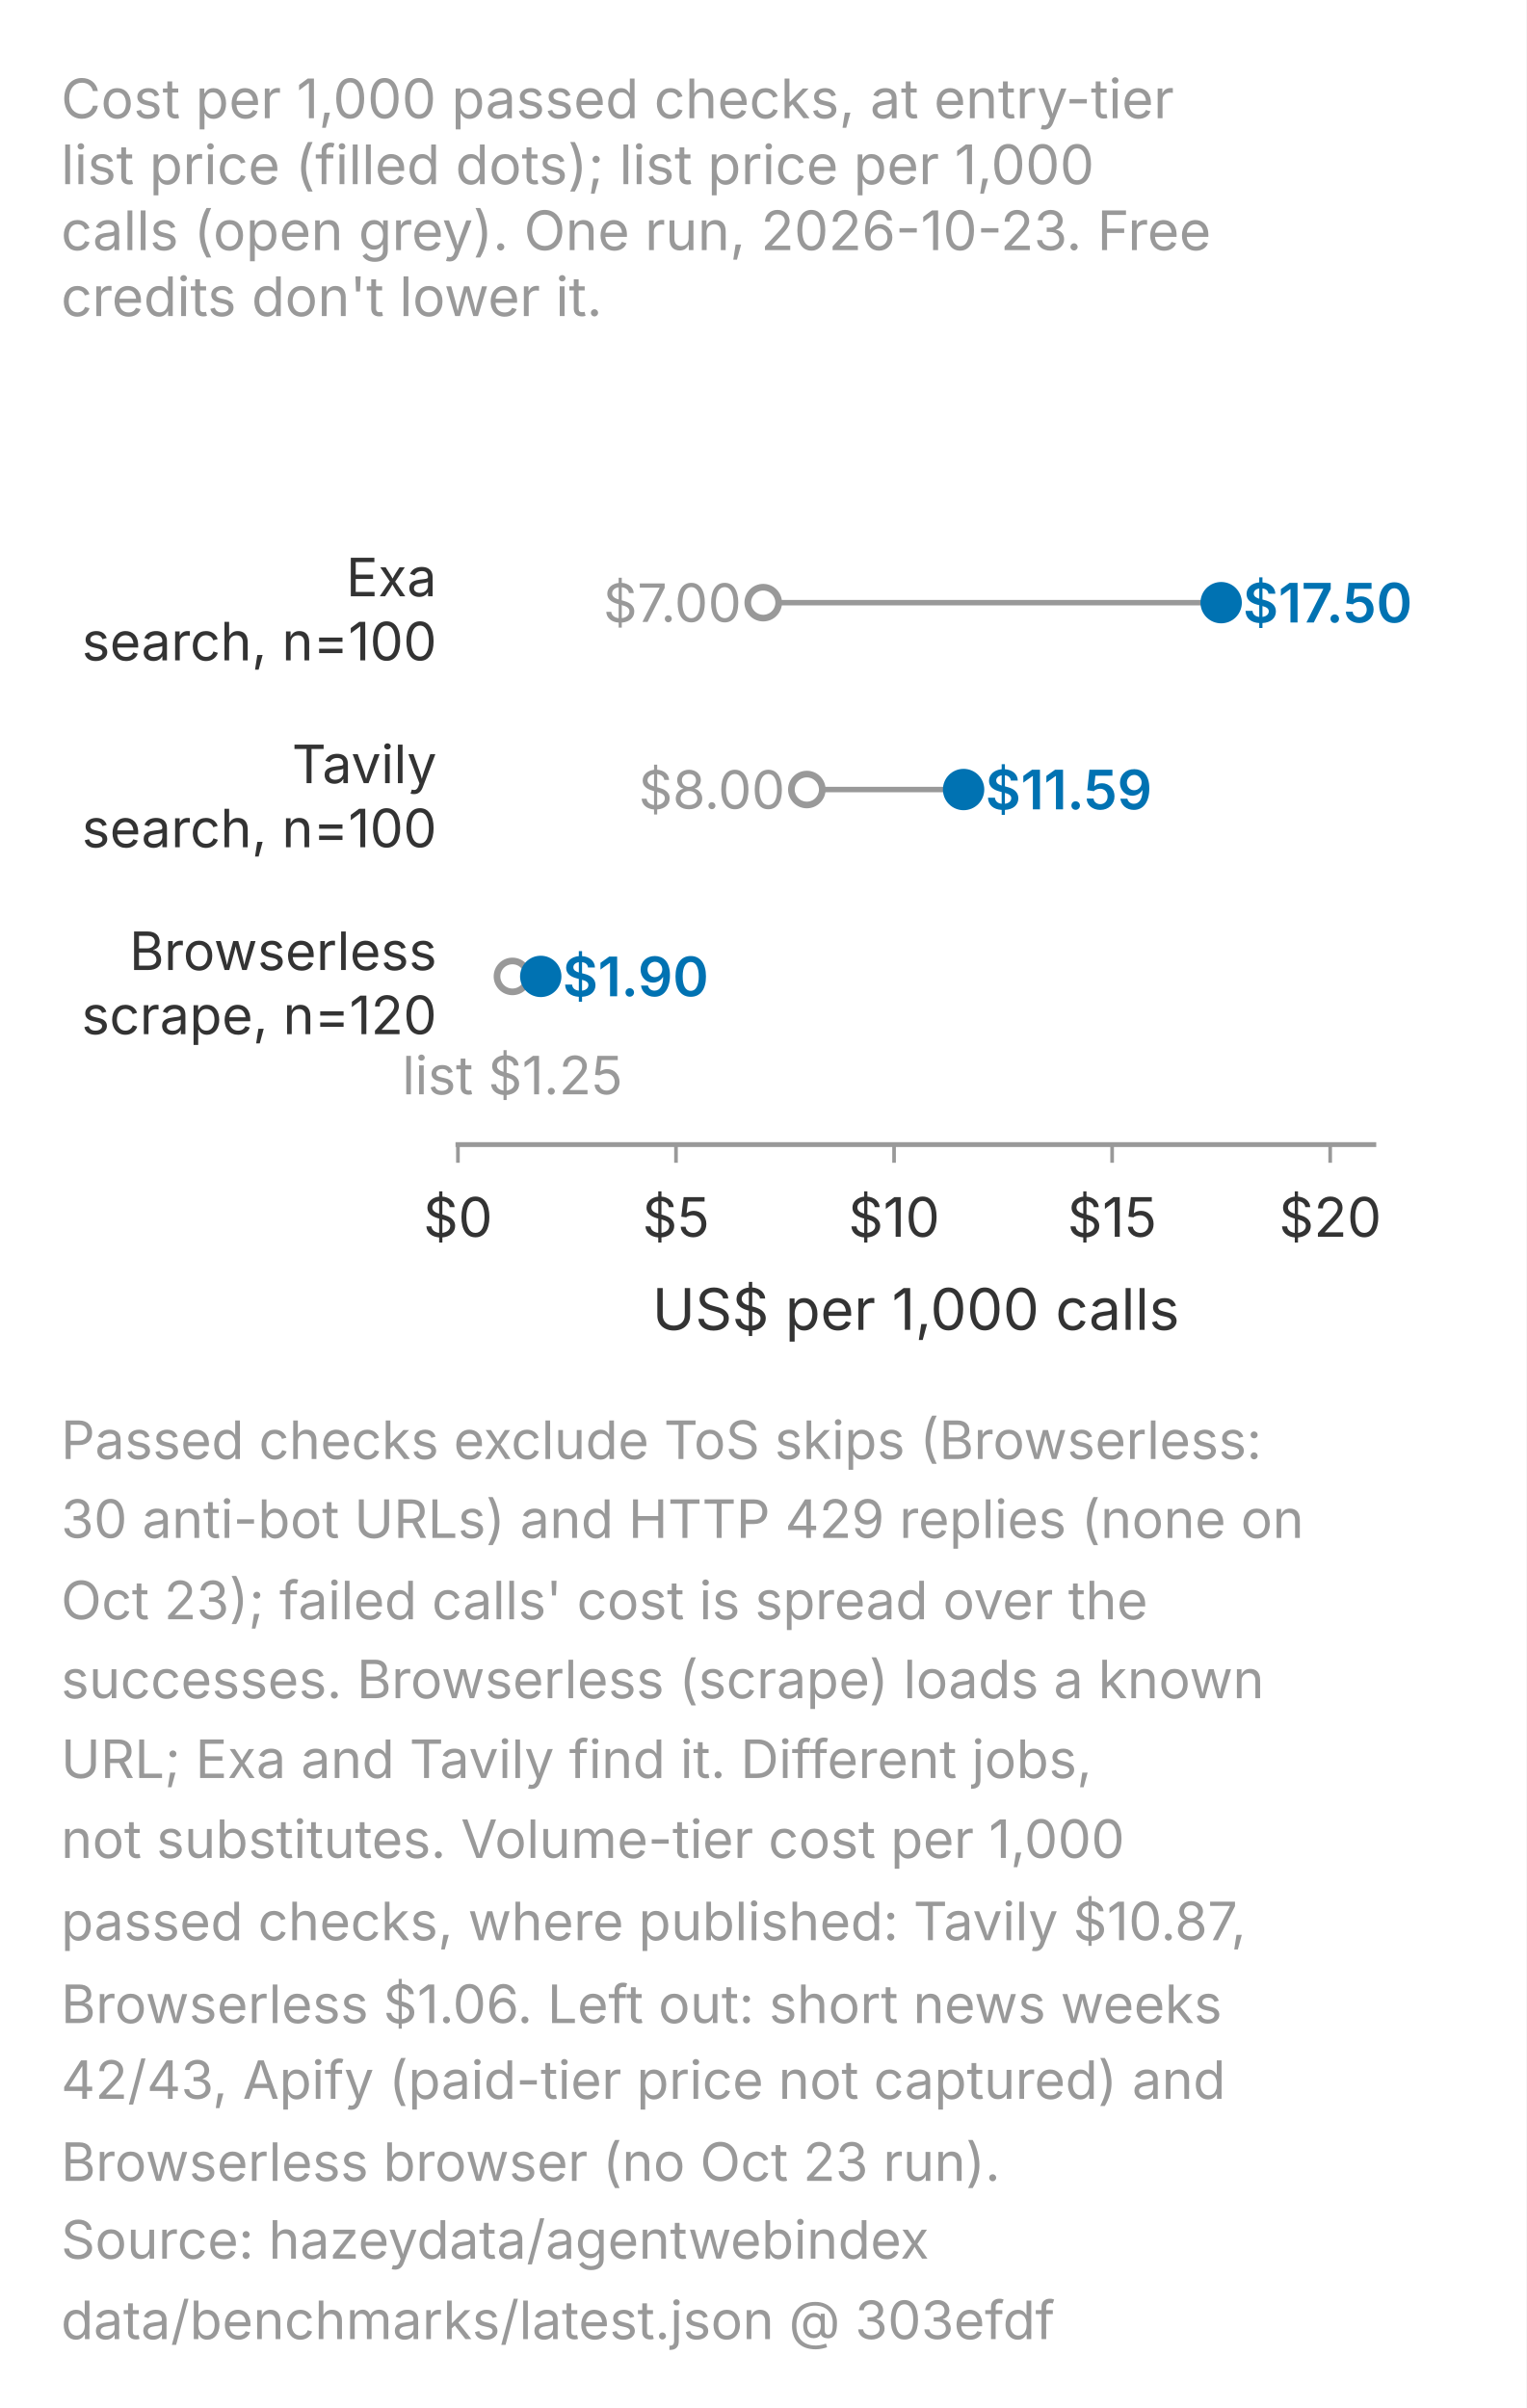
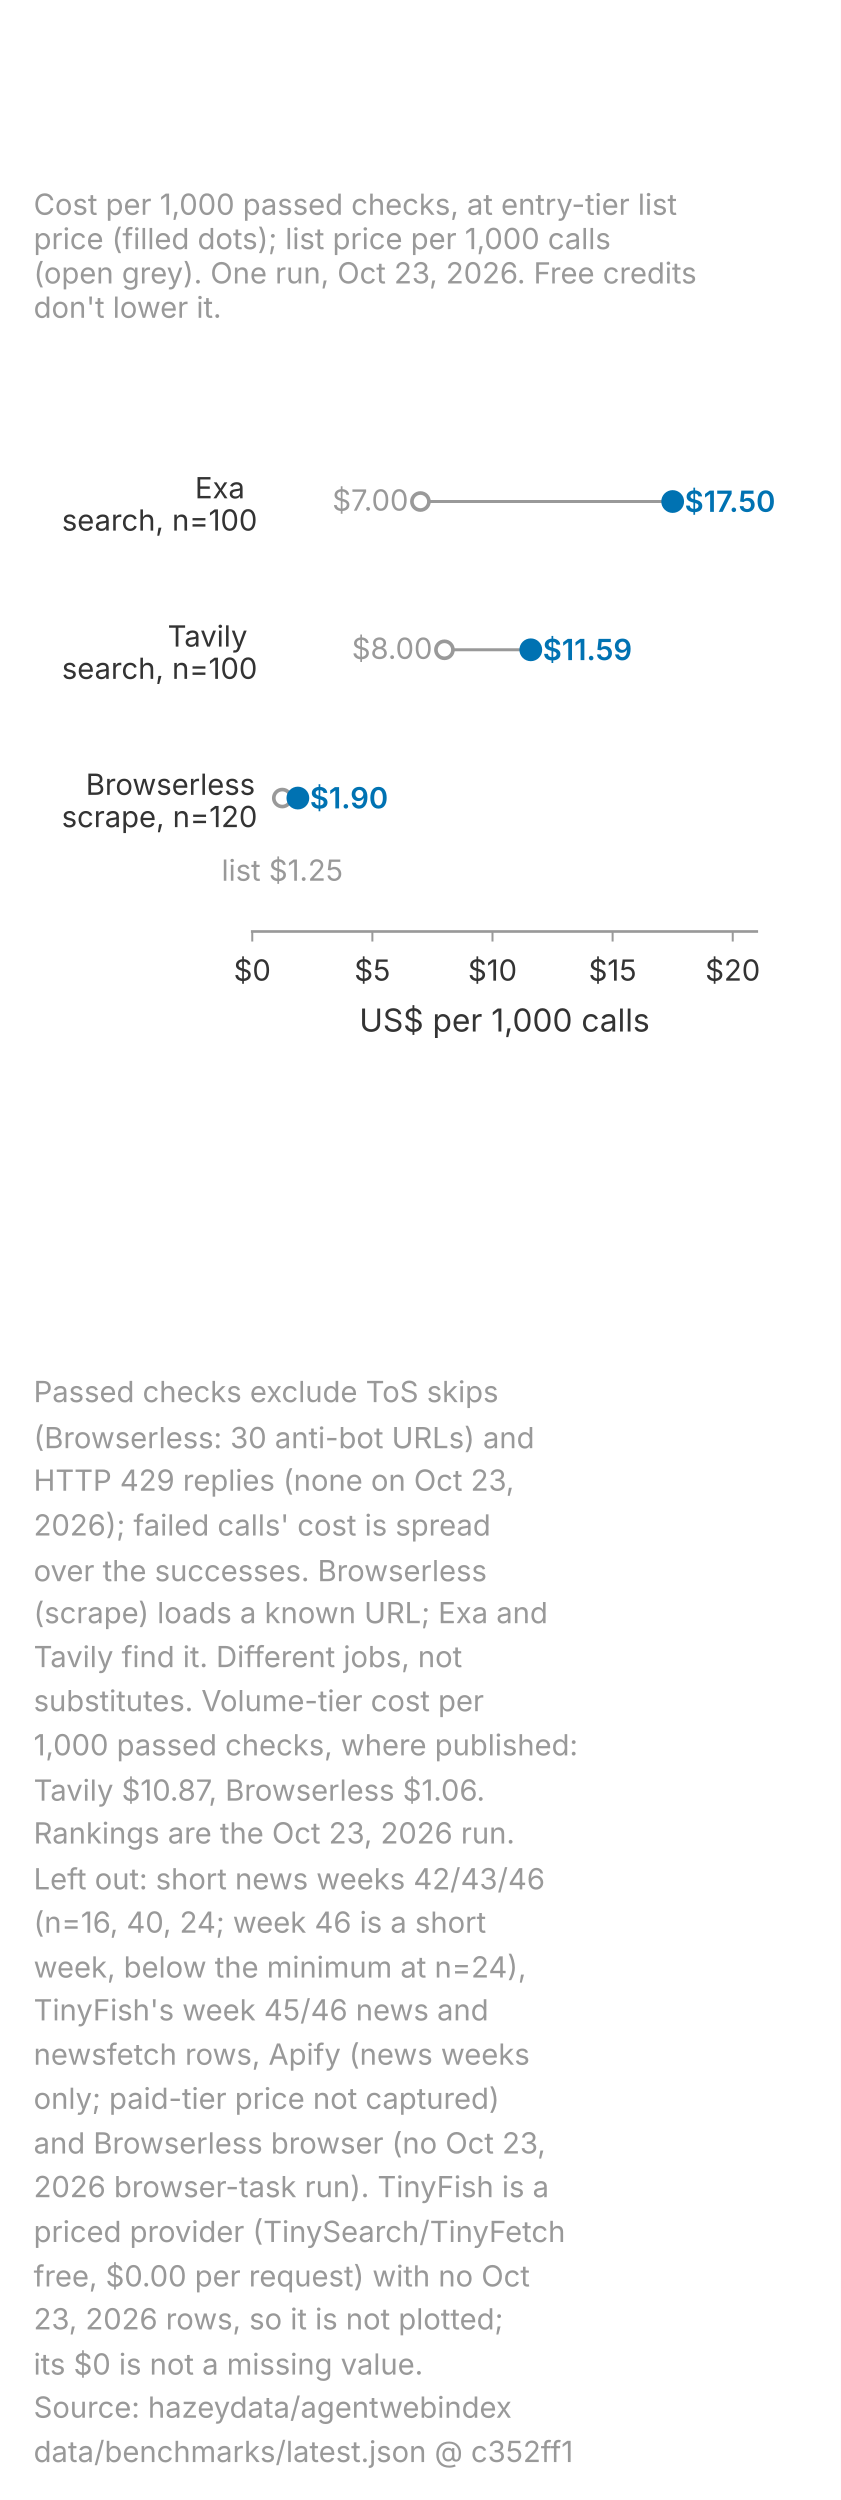
- <svg xmlns="http://www.w3.org/2000/svg" xmlns:xlink="http://www.w3.org/1999/xlink" role="img" aria-label="Exa lists cheaper than Tavily ($7.00 vs $8.00 per 1,000 calls) but costs more per 1,000 passed checks ($17.50 vs $11.59)" width="252pt" height="397.62pt" viewBox="0 0 252 397.62" version="1.1">
+ <svg xmlns="http://www.w3.org/2000/svg" xmlns:xlink="http://www.w3.org/1999/xlink" role="img" aria-label="Exa lists cheaper than Tavily ($7.00 vs $8.00 per 1,000 calls) but costs more per 1,000 passed checks ($17.50 vs $11.59)" width="252pt" height="749.25pt" viewBox="0 0 252 749.25" version="1.1">
  <defs>
    <style type="text/css">*{stroke-linejoin: round; stroke-linecap: butt}</style>
  </defs>
  <g id="figure_1">
    <g id="patch_1">
-       <path d="M 0 397.62  L 252 397.62  L 252 0  L 0 0  z " style="fill: #ffffff" />
+       <path d="M 0 749.25  L 252 749.25  L 252 0  L 0 0  z " style="fill: #ffffff" />
    </g>
    <g id="axes_1">
      <g id="patch_2">
-         <path d="M 75.6 189  L 226.8 189  L 226.8 81  L 75.6 81  z " style="fill: #ffffff" />
+         <path d="M 75.6 279.169  L 226.8 279.169  L 226.8 123.649  L 75.6 123.649  z " style="fill: #ffffff" />
      </g>
      <g id="matplotlib.axis_1">
        <g id="xtick_1">
          <g id="line2d_1">
            <defs>
-               <path id="me4e47dd6b0" d="M 0 0  L 0 3  " style="stroke: #999999; stroke-width: 0.6" />
+               <path id="mb1d280bcf8" d="M 0 0  L 0 3  " style="stroke: #999999; stroke-width: 0.6" />
            </defs>
            <g>
-               <use xlink:href="#me4e47dd6b0" x="75.6" y="189" style="fill: #999999; stroke: #999999; stroke-width: 0.6" />
+               <use xlink:href="#mb1d280bcf8" x="75.6" y="279.169" style="fill: #999999; stroke: #999999; stroke-width: 0.6" />
            </g>
          </g>
          <g id="text_1">
-             <text style="font-size: 9px; font-family: 'Inter', sans-serif; text-anchor: middle; fill: #333333" x="75.6" y="204.219" transform="rotate(-0 75.6 204.2188)">$0</text>
+             <text style="font-size: 8.75px; font-family: 'Inter', sans-serif; text-anchor: middle; fill: #333333" x="75.6" y="293.903" transform="rotate(-0 75.6 293.9031)">$0</text>
          </g>
        </g>
        <g id="xtick_2">
          <g id="line2d_2">
            <g>
-               <use xlink:href="#me4e47dd6b0" x="111.6" y="189" style="fill: #999999; stroke: #999999; stroke-width: 0.6" />
+               <use xlink:href="#mb1d280bcf8" x="111.6" y="279.169" style="fill: #999999; stroke: #999999; stroke-width: 0.6" />
            </g>
          </g>
          <g id="text_2">
-             <text style="font-size: 9px; font-family: 'Inter', sans-serif; text-anchor: middle; fill: #333333" x="111.6" y="204.219" transform="rotate(-0 111.6 204.2188)">$5</text>
+             <text style="font-size: 8.75px; font-family: 'Inter', sans-serif; text-anchor: middle; fill: #333333" x="111.6" y="293.903" transform="rotate(-0 111.6 293.9031)">$5</text>
          </g>
        </g>
        <g id="xtick_3">
          <g id="line2d_3">
            <g>
-               <use xlink:href="#me4e47dd6b0" x="147.6" y="189" style="fill: #999999; stroke: #999999; stroke-width: 0.6" />
+               <use xlink:href="#mb1d280bcf8" x="147.6" y="279.169" style="fill: #999999; stroke: #999999; stroke-width: 0.6" />
            </g>
          </g>
          <g id="text_3">
-             <text style="font-size: 9px; font-family: 'Inter', sans-serif; text-anchor: middle; fill: #333333" x="147.6" y="204.219" transform="rotate(-0 147.6 204.2188)">$10</text>
+             <text style="font-size: 8.75px; font-family: 'Inter', sans-serif; text-anchor: middle; fill: #333333" x="147.6" y="293.903" transform="rotate(-0 147.6 293.9031)">$10</text>
          </g>
        </g>
        <g id="xtick_4">
          <g id="line2d_4">
            <g>
-               <use xlink:href="#me4e47dd6b0" x="183.6" y="189" style="fill: #999999; stroke: #999999; stroke-width: 0.6" />
+               <use xlink:href="#mb1d280bcf8" x="183.6" y="279.169" style="fill: #999999; stroke: #999999; stroke-width: 0.6" />
            </g>
          </g>
          <g id="text_4">
-             <text style="font-size: 9px; font-family: 'Inter', sans-serif; text-anchor: middle; fill: #333333" x="183.6" y="204.219" transform="rotate(-0 183.6 204.2188)">$15</text>
+             <text style="font-size: 8.75px; font-family: 'Inter', sans-serif; text-anchor: middle; fill: #333333" x="183.6" y="293.903" transform="rotate(-0 183.6 293.9031)">$15</text>
          </g>
        </g>
        <g id="xtick_5">
          <g id="line2d_5">
            <g>
-               <use xlink:href="#me4e47dd6b0" x="219.6" y="189" style="fill: #999999; stroke: #999999; stroke-width: 0.6" />
+               <use xlink:href="#mb1d280bcf8" x="219.6" y="279.169" style="fill: #999999; stroke: #999999; stroke-width: 0.6" />
            </g>
          </g>
          <g id="text_5">
-             <text style="font-size: 9px; font-family: 'Inter', sans-serif; text-anchor: middle; fill: #333333" x="219.6" y="204.219" transform="rotate(-0 219.6 204.2188)">$20</text>
+             <text style="font-size: 8.75px; font-family: 'Inter', sans-serif; text-anchor: middle; fill: #333333" x="219.6" y="293.903" transform="rotate(-0 219.6 293.9031)">$20</text>
          </g>
        </g>
        <g id="text_6">
-           <text style="font-size: 9.5px; font-family: 'Inter', sans-serif; text-anchor: middle; fill: #333333" x="151.2" y="219.593" transform="rotate(-0 151.2 219.5928)">US$ per 1,000 calls</text>
+           <text style="font-size: 9.5px; font-family: 'Inter', sans-serif; text-anchor: middle; fill: #333333" x="151.2" y="309.157" transform="rotate(-0 151.2 309.1565)">US$ per 1,000 calls</text>
        </g>
      </g>
      <g id="matplotlib.axis_2">
        <g id="ytick_1">
          <g id="line2d_6" />
          <g id="text_7">
-             <text style="font-size: 8.75px; font-family: 'Inter', sans-serif; fill: #333333" transform="translate(21.36914 160.1733)">Browserless</text>
-             <text style="font-size: 8.75px; font-family: 'Inter', sans-serif; fill: #333333" transform="translate(13.46133 170.7604)">scrape, n=120</text>
+             <text style="font-size: 8.75px; font-family: 'Inter', sans-serif; fill: #333333" transform="translate(25.7175 238.213)">Browserless</text>
+             <text style="font-size: 8.75px; font-family: 'Inter', sans-serif; fill: #333333" transform="translate(18.4875 247.8927)">scrape, n=120</text>
          </g>
        </g>
        <g id="ytick_2">
          <g id="line2d_7" />
          <g id="text_8">
-             <text style="font-size: 8.75px; font-family: 'Inter', sans-serif; fill: #333333" transform="translate(48.19199 129.3161)">Tavily</text>
-             <text style="font-size: 8.75px; font-family: 'Inter', sans-serif; fill: #333333" transform="translate(13.52012 139.9033)">search, n=100</text>
+             <text style="font-size: 8.75px; font-family: 'Inter', sans-serif; fill: #333333" transform="translate(50.24125 193.7788)">Tavily</text>
+             <text style="font-size: 8.75px; font-family: 'Inter', sans-serif; fill: #333333" transform="translate(18.54125 203.4585)">search, n=100</text>
          </g>
        </g>
        <g id="ytick_3">
          <g id="line2d_8" />
          <g id="text_9">
-             <text style="font-size: 8.75px; font-family: 'Inter', sans-serif; fill: #333333" transform="translate(57.14981 98.45899)">Exa</text>
-             <text style="font-size: 8.75px; font-family: 'Inter', sans-serif; fill: #333333" transform="translate(13.52012 109.0461)">search, n=100</text>
+             <text style="font-size: 8.75px; font-family: 'Inter', sans-serif; fill: #333333" transform="translate(58.43125 149.3445)">Exa</text>
+             <text style="font-size: 8.75px; font-family: 'Inter', sans-serif; fill: #333333" transform="translate(18.54125 159.0242)">search, n=100</text>
          </g>
        </g>
      </g>
      <g id="line2d_9">
-         <path d="M 126 99.514  L 201.6 99.514  " clip-path="url(#p3928489941)" style="fill: none; stroke: #999999; stroke-width: 0.9; stroke-linecap: round" />
+         <path d="M 126 150.309  L 201.6 150.309  " clip-path="url(#pe5035ddfef)" style="fill: none; stroke: #999999; stroke-width: 0.9; stroke-linecap: round" />
      </g>
      <g id="line2d_10">
-         <path d="M 133.2 130.371  L 159.078 130.371  " clip-path="url(#p3928489941)" style="fill: none; stroke: #999999; stroke-width: 0.9; stroke-linecap: round" />
+         <path d="M 133.2 194.744  L 159.078 194.744  " clip-path="url(#pe5035ddfef)" style="fill: none; stroke: #999999; stroke-width: 0.9; stroke-linecap: round" />
      </g>
      <g id="line2d_11">
-         <path d="M 84.6 161.229  L 89.271 161.229  " clip-path="url(#p3928489941)" style="fill: none; stroke: #999999; stroke-width: 0.9; stroke-linecap: round" />
+         <path d="M 84.6 239.178  L 89.271 239.178  " clip-path="url(#pe5035ddfef)" style="fill: none; stroke: #999999; stroke-width: 0.9; stroke-linecap: round" />
      </g>
      <g id="patch_3">
-         <path d="M 75.6 189  L 226.8 189  " style="fill: none; stroke: #999999; stroke-width: 0.8; stroke-linejoin: miter; stroke-linecap: square" />
+         <path d="M 75.6 279.169  L 226.8 279.169  " style="fill: none; stroke: #999999; stroke-width: 0.8; stroke-linejoin: miter; stroke-linecap: square" />
      </g>
      <g id="PathCollection_1">
        <defs>
-           <path id="m12ecaebea2" d="M 0 2.55  C 0.676 2.55 1.325 2.281 1.803 1.803  C 2.281 1.325 2.55 0.676 2.55 0  C 2.55 -0.676 2.281 -1.325 1.803 -1.803  C 1.325 -2.281 0.676 -2.55 0 -2.55  C -0.676 -2.55 -1.325 -2.281 -1.803 -1.803  C -2.281 -1.325 -2.55 -0.676 -2.55 0  C -2.55 0.676 -2.281 1.325 -1.803 1.803  C -1.325 2.281 -0.676 2.55 0 2.55  z " style="stroke: #999999; stroke-width: 1.1" />
+           <path id="mdea7b485a0" d="M 0 2.55  C 0.676 2.55 1.325 2.281 1.803 1.803  C 2.281 1.325 2.55 0.676 2.55 0  C 2.55 -0.676 2.281 -1.325 1.803 -1.803  C 1.325 -2.281 0.676 -2.55 0 -2.55  C -0.676 -2.55 -1.325 -2.281 -1.803 -1.803  C -2.281 -1.325 -2.55 -0.676 -2.55 0  C -2.55 0.676 -2.281 1.325 -1.803 1.803  C -1.325 2.281 -0.676 2.55 0 2.55  z " style="stroke: #999999; stroke-width: 1.1" />
        </defs>
-         <g clip-path="url(#p3928489941)">
-           <use xlink:href="#m12ecaebea2" x="126" y="99.514" style="fill: #ffffff; stroke: #999999; stroke-width: 1.1" />
+         <g clip-path="url(#pe5035ddfef)">
+           <use xlink:href="#mdea7b485a0" x="126" y="150.309" style="fill: #ffffff; stroke: #999999; stroke-width: 1.1" />
        </g>
      </g>
      <g id="text_10">
-         <text style="font-weight: 600; font-size: 9px; font-family: 'Inter', sans-serif; text-anchor: start; fill: #0072b2" x="205.2" y="102.788" transform="rotate(-0 205.2 102.7882)">$17.50</text>
+         <text style="font-weight: 600; font-size: 8.75px; font-family: 'Inter', sans-serif; text-anchor: start; fill: #0072b2" x="205.2" y="153.401" transform="rotate(-0 205.2 153.4014)">$17.50</text>
      </g>
      <g id="text_11">
-         <text style="font-size: 8.75px; font-family: 'Inter', sans-serif; text-anchor: end; fill: #999999" x="122.4" y="102.697" transform="rotate(-0 122.4 102.6973)">$7.00</text>
+         <text style="font-size: 8.75px; font-family: 'Inter', sans-serif; text-anchor: end; fill: #999999" x="122.4" y="153.038" transform="rotate(-0 122.4 153.0376)">$7.00</text>
      </g>
      <g id="PathCollection_2">
-         <g clip-path="url(#p3928489941)">
-           <use xlink:href="#m12ecaebea2" x="133.2" y="130.371" style="fill: #ffffff; stroke: #999999; stroke-width: 1.1" />
+         <g clip-path="url(#pe5035ddfef)">
+           <use xlink:href="#mdea7b485a0" x="133.2" y="194.744" style="fill: #ffffff; stroke: #999999; stroke-width: 1.1" />
        </g>
      </g>
      <g id="text_12">
-         <text style="font-weight: 600; font-size: 9px; font-family: 'Inter', sans-serif; text-anchor: start; fill: #0072b2" x="162.678" y="133.645" transform="rotate(-0 162.6783 133.6454)">$11.59</text>
+         <text style="font-weight: 600; font-size: 8.75px; font-family: 'Inter', sans-serif; text-anchor: start; fill: #0072b2" x="162.678" y="197.836" transform="rotate(-0 162.6783 197.8356)">$11.59</text>
      </g>
      <g id="text_13">
-         <text style="font-size: 8.75px; font-family: 'Inter', sans-serif; text-anchor: end; fill: #999999" x="129.6" y="133.554" transform="rotate(-0 129.6 133.5544)">$8.00</text>
+         <text style="font-size: 8.75px; font-family: 'Inter', sans-serif; text-anchor: end; fill: #999999" x="129.6" y="197.472" transform="rotate(-0 129.6 197.4719)">$8.00</text>
      </g>
      <g id="PathCollection_3">
-         <g clip-path="url(#p3928489941)">
-           <use xlink:href="#m12ecaebea2" x="84.6" y="161.229" style="fill: #ffffff; stroke: #999999; stroke-width: 1.1" />
+         <g clip-path="url(#pe5035ddfef)">
+           <use xlink:href="#mdea7b485a0" x="84.6" y="239.178" style="fill: #ffffff; stroke: #999999; stroke-width: 1.1" />
        </g>
      </g>
      <g id="text_14">
-         <text style="font-weight: 600; font-size: 9px; font-family: 'Inter', sans-serif; text-anchor: start; fill: #0072b2" x="92.871" y="164.502" transform="rotate(-0 92.87089 164.5025)">$1.90</text>
+         <text style="font-weight: 600; font-size: 8.75px; font-family: 'Inter', sans-serif; text-anchor: start; fill: #0072b2" x="92.871" y="242.27" transform="rotate(-0 92.87089 242.2699)">$1.90</text>
      </g>
      <g id="text_15">
-         <text style="font-size: 8.75px; font-family: 'Inter', sans-serif; text-anchor: middle; fill: #999999" x="84.6" y="180.705" transform="rotate(-0 84.6 180.7051)">list $1.25</text>
+         <text style="font-size: 8.75px; font-family: 'Inter', sans-serif; text-anchor: middle; fill: #999999" x="84.6" y="263.959" transform="rotate(-0 84.6 263.9591)">list $1.25</text>
      </g>
      <g id="PathCollection_4">
        <defs>
-           <path id="m93f6e43776" d="M 0 2.915  C 0.773 2.915 1.515 2.608 2.062 2.062  C 2.608 1.515 2.915 0.773 2.915 0  C 2.915 -0.773 2.608 -1.515 2.062 -2.062  C 1.515 -2.608 0.773 -2.915 0 -2.915  C -0.773 -2.915 -1.515 -2.608 -2.062 -2.062  C -2.608 -1.515 -2.915 -0.773 -2.915 0  C -2.915 0.773 -2.608 1.515 -2.062 2.062  C -1.515 2.608 -0.773 2.915 0 2.915  z " style="stroke: #0072b2" />
+           <path id="me1b3df4117" d="M 0 2.915  C 0.773 2.915 1.515 2.608 2.062 2.062  C 2.608 1.515 2.915 0.773 2.915 0  C 2.915 -0.773 2.608 -1.515 2.062 -2.062  C 1.515 -2.608 0.773 -2.915 0 -2.915  C -0.773 -2.915 -1.515 -2.608 -2.062 -2.062  C -2.608 -1.515 -2.915 -0.773 -2.915 0  C -2.915 0.773 -2.608 1.515 -2.062 2.062  C -1.515 2.608 -0.773 2.915 0 2.915  z " style="stroke: #0072b2" />
        </defs>
-         <g clip-path="url(#p3928489941)">
-           <use xlink:href="#m93f6e43776" x="201.6" y="99.514" style="fill: #0072b2; stroke: #0072b2" />
+         <g clip-path="url(#pe5035ddfef)">
+           <use xlink:href="#me1b3df4117" x="201.6" y="150.309" style="fill: #0072b2; stroke: #0072b2" />
        </g>
      </g>
      <g id="PathCollection_5">
-         <g clip-path="url(#p3928489941)">
-           <use xlink:href="#m93f6e43776" x="159.078" y="130.371" style="fill: #0072b2; stroke: #0072b2" />
+         <g clip-path="url(#pe5035ddfef)">
+           <use xlink:href="#me1b3df4117" x="159.078" y="194.744" style="fill: #0072b2; stroke: #0072b2" />
        </g>
      </g>
      <g id="PathCollection_6">
-         <g clip-path="url(#p3928489941)">
-           <use xlink:href="#m93f6e43776" x="89.271" y="161.229" style="fill: #0072b2; stroke: #0072b2" />
-         </g>
-       </g>
-     </g>
-     <g id="text_16">
-       <text style="font-size: 9px; font-family: 'Inter', sans-serif; fill: #999999" transform="translate(10.08 19.51875)">Cost per 1,000 passed checks, at entry-tier</text>
-       <text style="font-size: 9px; font-family: 'Inter', sans-serif; fill: #999999" transform="translate(10.08 30.4084)">list price (filled dots); list price per 1,000</text>
-       <text style="font-size: 9px; font-family: 'Inter', sans-serif; fill: #999999" transform="translate(10.08 41.29805)">calls (open grey). One run, 2026-10-23. Free</text>
-       <text style="font-size: 9px; font-family: 'Inter', sans-serif; fill: #999999" transform="translate(10.08 52.18769)">credits don't lower it.</text>
+         <g clip-path="url(#pe5035ddfef)">
+           <use xlink:href="#me1b3df4117" x="89.271" y="239.178" style="fill: #0072b2; stroke: #0072b2" />
+         </g>
+       </g>
    </g>
    <g id="text_17">
-       <text style="font-size: 8.75px; font-family: 'Inter', sans-serif; fill: #999999" transform="translate(10.08 240.9154)">Passed checks exclude ToS skips (Browserless:</text>
-       <text style="font-size: 8.75px; font-family: 'Inter', sans-serif; fill: #999999" transform="translate(10.08 253.9484)">30 anti-bot URLs) and HTTP 429 replies (none on</text>
-       <text style="font-size: 8.75px; font-family: 'Inter', sans-serif; fill: #999999" transform="translate(10.08 267.3833)">Oct 23); failed calls' cost is spread over the</text>
-       <text style="font-size: 8.75px; font-family: 'Inter', sans-serif; fill: #999999" transform="translate(10.08 280.4163)">successes. Browserless (scrape) loads a known</text>
-       <text style="font-size: 8.75px; font-family: 'Inter', sans-serif; fill: #999999" transform="translate(10.08 293.588)">URL; Exa and Tavily find it. Different jobs,</text>
-       <text style="font-size: 8.75px; font-family: 'Inter', sans-serif; fill: #999999" transform="translate(10.08 306.794)">not substitutes. Volume-tier cost per 1,000</text>
-       <text style="font-size: 8.75px; font-family: 'Inter', sans-serif; fill: #999999" transform="translate(10.08 320.3724)">passed checks, where published: Tavily $10.87,</text>
-       <text style="font-size: 8.75px; font-family: 'Inter', sans-serif; fill: #999999" transform="translate(10.08 334.0507)">Browserless $1.06. Left out: short news weeks</text>
-       <text style="font-size: 8.75px; font-family: 'Inter', sans-serif; fill: #999999" transform="translate(10.08 346.569)">42/43, Apify (paid-tier price not captured) and</text>
-       <text style="font-size: 8.75px; font-family: 'Inter', sans-serif; fill: #999999" transform="translate(10.08 360.1167)">Browserless browser (no Oct 23 run).</text>
-       <text style="font-size: 8.75px; font-family: 'Inter', sans-serif; fill: #999999" transform="translate(10.08 372.9576)">Source: hazeydata/agentwebindex</text>
-       <text style="font-size: 8.75px; font-family: 'Inter', sans-serif; fill: #999999" transform="translate(10.08 386.2428)">data/benchmarks/latest.json @ 303efdf</text>
+       <text style="font-size: 8.75px; font-family: 'Inter', sans-serif; fill: #999999" transform="translate(10.08 64.38313)">Cost per 1,000 passed checks, at entry-tier list</text>
+       <text style="font-size: 8.75px; font-family: 'Inter', sans-serif; fill: #999999" transform="translate(10.08 74.66779)">price (filled dots); list price per 1,000 calls</text>
+       <text style="font-size: 8.75px; font-family: 'Inter', sans-serif; fill: #999999" transform="translate(10.08 84.95246)">(open grey). One run, Oct 23, 2026. Free credits</text>
+       <text style="font-size: 8.75px; font-family: 'Inter', sans-serif; fill: #999999" transform="translate(10.08 95.23713)">don't lower it.</text>
+     </g>
+     <g id="text_18">
+       <text style="font-size: 8.75px; font-family: 'Inter', sans-serif; fill: #999999" transform="translate(10.08 420.2129)">Passed checks exclude ToS skips</text>
+       <text style="font-size: 8.75px; font-family: 'Inter', sans-serif; fill: #999999" transform="translate(10.08 434.0347)">(Browserless: 30 anti-bot URLs) and</text>
+       <text style="font-size: 8.75px; font-family: 'Inter', sans-serif; fill: #999999" transform="translate(10.08 446.771)">HTTP 429 replies (none on Oct 23,</text>
+       <text style="font-size: 8.75px; font-family: 'Inter', sans-serif; fill: #999999" transform="translate(10.08 460.206)">2026); failed calls' cost is spread</text>
+       <text style="font-size: 8.75px; font-family: 'Inter', sans-serif; fill: #999999" transform="translate(10.08 473.8856)">over the successes. Browserless</text>
+       <text style="font-size: 8.75px; font-family: 'Inter', sans-serif; fill: #999999" transform="translate(10.08 486.4729)">(scrape) loads a known URL; Exa and</text>
+       <text style="font-size: 8.75px; font-family: 'Inter', sans-serif; fill: #999999" transform="translate(10.08 499.6446)">Tavily find it. Different jobs, not</text>
+       <text style="font-size: 8.75px; font-family: 'Inter', sans-serif; fill: #999999" transform="translate(10.08 512.8505)">substitutes. Volume-tier cost per</text>
+       <text style="font-size: 8.75px; font-family: 'Inter', sans-serif; fill: #999999" transform="translate(10.08 526.0845)">1,000 passed checks, where published:</text>
+       <text style="font-size: 8.75px; font-family: 'Inter', sans-serif; fill: #999999" transform="translate(10.08 539.663)">Tavily $10.87, Browserless $1.06.</text>
+       <text style="font-size: 8.75px; font-family: 'Inter', sans-serif; fill: #999999" transform="translate(10.08 552.5011)">Rankings are the Oct 23, 2026 run.</text>
+       <text style="font-size: 8.75px; font-family: 'Inter', sans-serif; fill: #999999" transform="translate(10.08 566.2457)">Left out: short news weeks 42/43/46</text>
+       <text style="font-size: 8.75px; font-family: 'Inter', sans-serif; fill: #999999" transform="translate(10.08 579.2363)">(n=16, 40, 24; week 46 is a short</text>
+       <text style="font-size: 8.75px; font-family: 'Inter', sans-serif; fill: #999999" transform="translate(10.08 592.6712)">week, below the minimum at n=24),</text>
+       <text style="font-size: 8.75px; font-family: 'Inter', sans-serif; fill: #999999" transform="translate(10.08 605.5162)">TinyFish's week 45/46 news and</text>
+       <text style="font-size: 8.75px; font-family: 'Inter', sans-serif; fill: #999999" transform="translate(10.08 618.7953)">newsfetch rows, Apify (news weeks</text>
+       <text style="font-size: 8.75px; font-family: 'Inter', sans-serif; fill: #999999" transform="translate(10.08 632.0292)">only; paid-tier price not captured)</text>
+       <text style="font-size: 8.75px; font-family: 'Inter', sans-serif; fill: #999999" transform="translate(10.08 645.406)">and Browserless browser (no Oct 23,</text>
+       <text style="font-size: 8.75px; font-family: 'Inter', sans-serif; fill: #999999" transform="translate(10.08 658.4971)">2026 browser-task run). TinyFish is a</text>
+       <text style="font-size: 8.75px; font-family: 'Inter', sans-serif; fill: #999999" transform="translate(10.08 671.932)">priced provider (TinySearch/TinyFetch</text>
+       <text style="font-size: 8.75px; font-family: 'Inter', sans-serif; fill: #999999" transform="translate(10.08 685.2535)">free, $0.00 per request) with no Oct</text>
+       <text style="font-size: 8.75px; font-family: 'Inter', sans-serif; fill: #999999" transform="translate(10.08 698.1258)">23, 2026 rows, so it is not plotted;</text>
+       <text style="font-size: 8.75px; font-family: 'Inter', sans-serif; fill: #999999" transform="translate(10.08 711.6701)">its $0 is not a missing value.</text>
+       <text style="font-size: 8.75px; font-family: 'Inter', sans-serif; fill: #999999" transform="translate(10.08 724.5876)">Source: hazeydata/agentwebindex</text>
+       <text style="font-size: 8.75px; font-family: 'Inter', sans-serif; fill: #999999" transform="translate(10.08 737.8728)">data/benchmarks/latest.json @ c352ff1</text>
    </g>
  </g>
  <defs>
-     <clipPath id="p3928489941">
-       <rect x="75.6" y="81" width="151.2" height="108" />
+     <clipPath id="pe5035ddfef">
+       <rect x="75.6" y="123.649" width="151.2" height="155.52" />
    </clipPath>
  </defs>
</svg>
